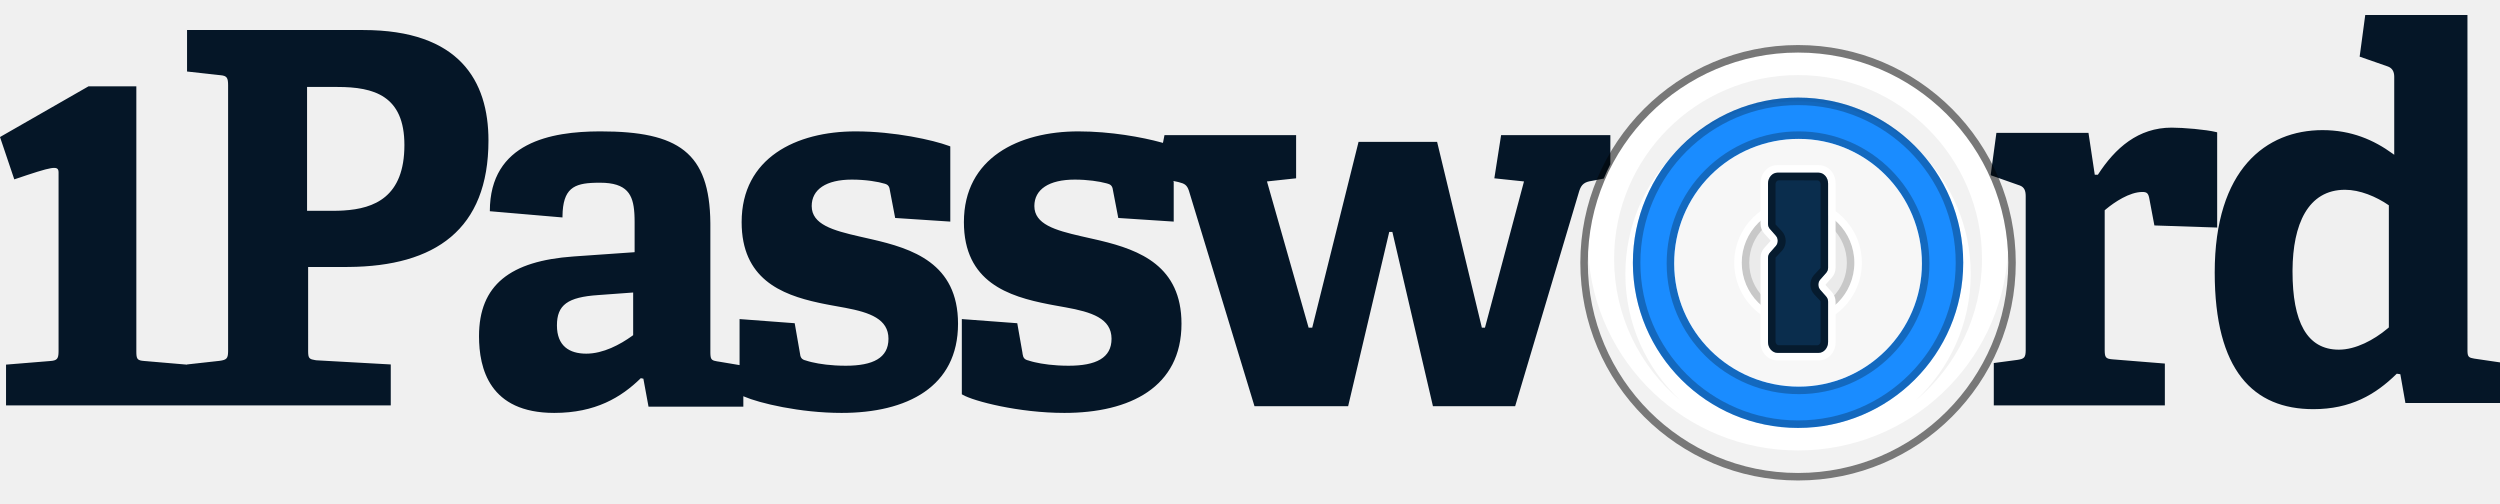
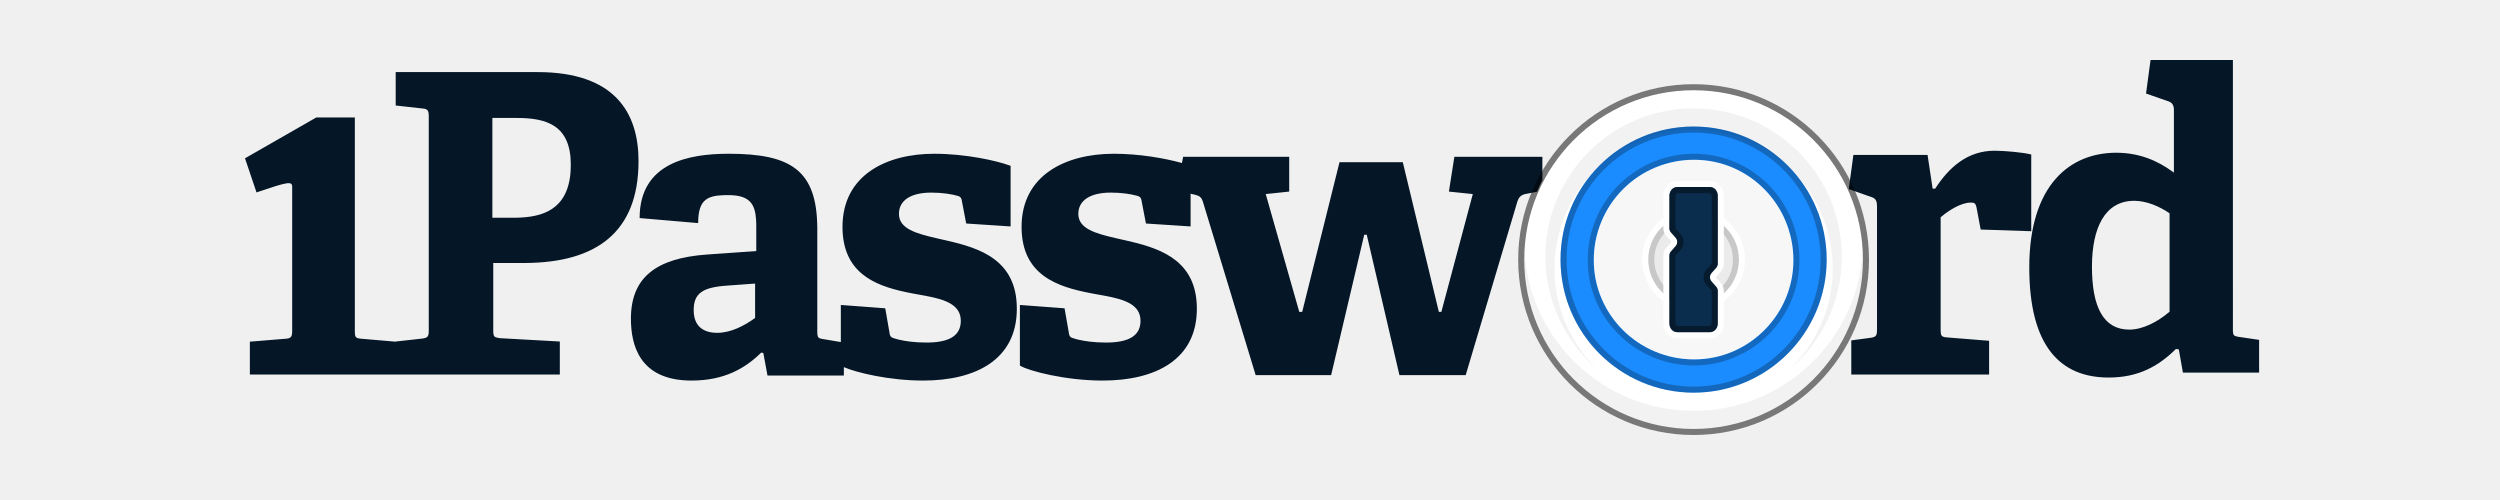
- <svg xmlns="http://www.w3.org/2000/svg" width="666" height="134">
-   <g fill="none" fill-rule="evenodd">
-     <path d="M287.282 35c8.601 0 17.02 1.548 22.093 2.947l.434.121.409-2.068h35.066v11.504l-7.762.832 11.089 38.947h.97l12.335-49.481h20.93l11.92 49.48h.83l10.396-38.946-7.9-.832L399.893 36H429l-.002 7.758a55.716 55.716 0 0 0-1.75 3.809l-3.238.63c-1.865.267-2.706.918-3.26 2.569l-.066.203-17.048 57.243h-21.9l-10.81-46.432h-.832l-10.95 46.432h-24.948L316.732 50.83c-.531-1.593-1.19-1.914-2.708-2.304l-.203-.052-1.222-.262.079.313v10.509l-14.768-.966-1.38-7.184c-.137-1.105-.415-1.657-1.378-1.933l-.441-.127c-1.866-.507-4.953-.978-8.393-.978-6.9 0-10.766 2.624-10.766 7.044 0 4.83 5.523 6.445 12.37 8.016l4.624 1.052.64.152c10.462 2.518 21.562 6.772 21.562 22.133 0 16.852-13.662 23.757-31.19 23.757-12.227 0-24.192-3.142-27.11-4.837l-.218-.135V85l14.768 1.105 1.382 7.873.043.337c.153 1.009.489 1.485 1.612 1.734l.324.103.369.108.412.112.475.117c1.99.47 5.086.942 9.048.942 7.312 0 11.452-2.071 11.452-7.182 0-5.435-5.34-7.127-12.213-8.364l-3.143-.567-1.339-.254c-10.764-2.096-22.636-5.89-22.636-21.891 0-17.127 14.628-24.173 30.498-24.173Zm-127.278 0c20.654 0 29.068 5.553 29.234 24.425l.002.576v33.764l.005.371.012.33.023.302c.106 1.035.484 1.301 1.786 1.504l.37.054 5.585.936V85l14.687 1.105 1.374 7.873c.134 1.243.412 1.796 1.647 2.071l.322.103.366.108.41.112.473.117c1.98.47 5.058.942 8.999.942 7.272 0 11.39-2.071 11.39-7.182 0-5.253-4.964-7.01-11.469-8.239l-3.847-.7-1.33-.254-.965-.193-.94-.199c-10.14-2.198-20.566-6.455-20.566-21.491C197.572 42.046 212.12 35 227.904 35c10.478 0 20.701 2.324 24.846 3.85l.41.156v20.028l-14.687-.966-1.373-7.184c-.135-1.105-.411-1.657-1.37-1.933-1.785-.552-5.079-1.105-8.785-1.105-6.864 0-10.708 2.624-10.708 7.044 0 4.913 5.684 6.499 12.657 8.096l3.265.744c10.843 2.485 23.061 6.354 23.061 22.513 0 16.85-13.588 23.757-31.021 23.757-11.105 0-21.968-2.616-25.982-4.363l-.192-.085v2.79h-25.257l-1.374-7.459-.685-.137c-5.214 5.11-12.078 9.254-23.06 9.254-17.292 0-20.039-11.877-20.039-20.442 0-13.674 8.342-20.037 25.156-21.235l16.296-1.139v-7.863l-.007-.782-.01-.517-.028-.756-.027-.49c-.317-4.924-1.907-8.1-9.124-8.1l-.842.006-.54.011c-5.597.159-8.546 1.507-8.636 8.886l-.002.35-19.355-1.659c0-18.458 16.55-21.216 29.133-21.27h.38ZM657.33 4l.004 89.5.012.32c.067 1.202.382 1.491 1.779 1.71L666 96.542v10.815h-25.198l-1.355-7.666-.948-.137c-5.69 5.613-12.328 9.446-22.217 9.446C600.296 109 590 98.733 590 72.585c0-27.516 13.683-37.92 28.72-37.92 7.67 0 13.663 2.609 18.732 6.3l.37.271V20.428c0-1.297-.487-2.226-1.574-2.669l-.187-.07-7.451-2.6L630.1 4h27.23Zm-78.802 30c3.099 0 9.192.52 11.861 1.185l.264.07v25.363l-16.723-.558-1.394-7.386c-.279-1.254-.697-1.533-1.812-1.533-3.41 0-7.437 2.716-9.642 4.546l-.392.332.001 37.17c.012 1.955.203 2.386 2.04 2.534l13.986 1.128V108h-45.57V96.712l6.27-.836c1.888-.27 2.21-.67 2.23-2.59v-41.03c0-1.463-.38-2.419-1.628-2.866l-.184-.06-7.448-2.623-.06-.138 1.516-11.175h24.527l1.673 11.148h.836C563.478 39.435 569.609 34 578.529 34ZM96.761 8c25.615 0 33.366 13.537 33.366 29.42 0 23.792-14.246 33.507-37.235 33.698l-.7.003H82.086l.002 22.492.008.35.017.322c.088 1.155.445 1.434 1.822 1.646l.367.053 19.797 1.105V108H49.83v-.032l-.06.032H1.607V97.136l11.799-.964c1.794-.128 2.152-.615 2.191-2.356l.004-.393v-47.49c0-1.97-1.48-1.645-11.795 1.85L0 36.506 23.574 23H36.32v70.624l.005.372.012.333c.07 1.363.416 1.703 1.993 1.83l.187.013 11.252.964.06.03v-.077l8.722-.968c1.807-.257 2.17-.634 2.211-2.369l.004-.393V22.78c0-2.001-.26-2.586-2.027-2.748l-.188-.015-8.722-.966V8h46.932Zm71.914 69.925-9.332.684c-8.094.547-10.976 2.6-10.976 8.076 0 5.478 3.294 7.53 7.822 7.53 4.524 0 9.049-2.447 12.195-4.716l.29-.212V77.925Zm456.038-27.368c-9.94 0-13.9 9.308-13.984 21.384l-.002.395c0 13.371 3.802 20.815 12.356 20.815 4.485 0 9.354-2.602 12.99-5.657l.317-.27V54.692c-3.395-2.343-7.74-4.135-11.677-4.135ZM89.897 23.167H81.8v32.99h7.133l.54-.006.796-.018.516-.019.759-.039c8.173-.5 16.19-3.601 16.19-17.44 0-13.143-8.097-15.468-17.837-15.468Z" fill="#051627" />
-     <path d="M423 70c0 30.929 25.072 56 56 56s56-25.071 56-56c0-30.928-25.072-56-56-56s-56 25.072-56 56Z" fill="#FFF" />
-     <path d="M479 26c24.3 0 44 19.7 44 44 0 24.301-19.7 44-44 44s-44-19.699-44-44c0-24.3 19.7-44 44-44" fill="#1A8CFF" />
-     <path d="M421 70c0 32.034 25.967 58 58 58s58-25.966 58-58c0-32.033-25.967-58-58-58s-58 25.967-58 58Zm2 0c0-30.925 25.069-56 56-56s56 25.075 56 56-25.068 56-56 56-56-25.075-56-56Z" fill="#000" fill-rule="nonzero" opacity=".5" />
-     <path d="M534.921 67c.052.993.079 1.994.079 3 0 30.928-25.072 56-56 56s-56-25.072-56-56c0-1.006.027-2.007.079-3 1.559 29.533 26 53 55.921 53 29.69 0 53.985-23.106 55.88-52.318l.041-.682ZM479 20c27.062 0 49 21.938 49 49 0 15.13-6.857 28.657-17.632 37.646C519.37 98.249 525 86.282 525 73c0-25.405-20.595-46-46-46s-46 20.595-46 46c0 13.282 5.629 25.249 14.631 33.646C436.857 97.657 430 84.129 430 69c0-27.062 21.938-49 49-49Z" fill-opacity=".052" fill="#000" />
-     <path d="M479 26c24.304 0 44 19.703 44 44 0 24.298-19.696 44-44 44-24.06 0-43.606-19.31-43.994-43.272L435 70c0-24.297 19.696-44 44-44Zm0 2c-23.196 0-42 18.804-42 42 0 23.197 18.804 42 42 42s42-18.803 42-42c0-23.196-18.804-42-42-42Z" fill="#000" fill-rule="nonzero" opacity=".256" />
-     <path d="M479.223 35A35.096 35.096 0 0 0 444 70.223C444 89.403 459.743 105 479.223 105 498.33 105 514 89.33 514 70.223 514 50.743 498.402 35 479.223 35Zm-.002 2C497.225 37 512 51.775 512 70.221 512 88.226 497.225 103 479.221 103 460.775 103 446 88.226 446 70.221A33.096 33.096 0 0 1 479.221 37Z" fill-opacity=".25" fill="#000" fill-rule="nonzero" />
-     <path d="M479.221 37C497.225 37 512 51.775 512 70.221 512 88.226 497.225 103 479.221 103 460.775 103 446 88.226 446 70.221A33.096 33.096 0 0 1 479.221 37Z" fill="#F7F7F7" />
-     <path d="M494 70c0 8.284-6.716 15-15 15-8.284 0-15-6.716-15-15 0-8.284 6.716-15 15-15 8.284 0 15 6.716 15 15Z" fill-opacity=".05" fill="#000" />
-     <path d="M479 53c-9.389 0-17 7.611-17 17s7.611 17 17 17 17-7.611 17-17-7.611-17-17-17Zm0 2c8.284 0 15 6.716 15 15 0 8.284-6.716 15-15 15-8.284 0-15-6.716-15-15 0-8.284 6.716-15 15-15Z" fill="#FFF" fill-rule="nonzero" />
-     <path d="M479 55c8.284 0 15 6.716 15 15 0 8.284-6.716 15-15 15-8.284 0-15-6.716-15-15 0-8.284 6.716-15 15-15Zm0 2c-7.18 0-13 5.82-13 13s5.82 13 13 13 13-5.82 13-13-5.82-13-13-13Z" fill-opacity=".15" fill="#000" fill-rule="nonzero" />
-     <path d="M484.577 44h-11.154c-2.472 0-4.423 2.165-4.423 4.772v10.792c0 .982.354 1.93.996 2.642l1.64 1.819c.037.042.037.161 0 .204l-1.64 1.818A3.95 3.95 0 0 0 469 68.69v22.539c0 2.607 1.951 4.772 4.423 4.772h11.154c2.472 0 4.423-2.165 4.423-4.772V80.436a3.95 3.95 0 0 0-.996-2.642l-1.64-1.819c-.037-.042-.037-.161 0-.204l1.64-1.818A3.95 3.95 0 0 0 489 71.31V48.772c0-2.607-1.951-4.772-4.423-4.772Zm-.127 2.038c1.408 0 2.55 1.294 2.55 2.89v22.374c0 .51-.18 1-.498 1.362l-1.594 1.806c-.664.752-.664 1.972 0 2.725L486.502 79c.319.361.498.851.498 1.362v10.71c0 1.595-1.142 2.89-2.55 2.89h-10.9c-1.408 0-2.55-1.295-2.55-2.89V68.697c0-.51.18-1 .498-1.362l1.594-1.806c.664-.752.664-1.972 0-2.725L471.498 61a2.064 2.064 0 0 1-.498-1.362v-10.71c0-1.595 1.142-2.89 2.55-2.89h10.9Z" fill="#FFF" fill-rule="nonzero" />
-     <path d="M471 59.62V48.895c0-1.598 1.142-2.894 2.55-2.894h10.9c1.408 0 2.55 1.296 2.55 2.894v22.41a2.07 2.07 0 0 1-.498 1.364l-1.594 1.81c-.664.753-.664 1.974 0 2.728l1.594 1.809c.319.362.498.853.498 1.364v10.727c0 1.598-1.142 2.894-2.55 2.894h-10.9c-1.408 0-2.55-1.296-2.55-2.894v-22.41c0-.511.18-1.002.498-1.364l1.594-1.81c.664-.753.664-1.974 0-2.728l-1.594-1.809a2.07 2.07 0 0 1-.498-1.364Z" fill="#0A2D4D" />
-     <path d="M484.45 46c1.408 0 2.55 1.296 2.55 2.894v22.41a2.07 2.07 0 0 1-.498 1.364l-1.594 1.81c-.664.753-.664 1.974 0 2.728l1.594 1.809c.319.362.498.853.498 1.364v10.727c0 1.598-1.142 2.894-2.55 2.894h-10.9c-1.408 0-2.55-1.296-2.55-2.894v-22.41c0-.511.18-1.002.498-1.364l1.594-1.81c.664-.753.664-1.974 0-2.728l-1.594-1.809a2.07 2.07 0 0 1-.498-1.364V48.894c0-1.598 1.142-2.894 2.55-2.894h10.9Zm-.288 2.054-10.324-.013c-.404 0-.784.38-.833.916l-.005.118v10.63c0 .032.007.059.015.078l.014.023 1.67 1.794c1.306 1.403 1.35 3.601.135 5.059l-.135.153-1.67 1.794a.117.117 0 0 0-.025.058l-.004.043v22.218c0 .559.353.975.752 1.028l.086.006 10.324.013c.404 0 .784-.379.833-.916l.005-.117V80.308a.196.196 0 0 0-.015-.078l-.014-.023-1.67-1.794c-1.306-1.403-1.35-3.6-.135-5.058l.135-.154 1.67-1.794c.01-.01.02-.03.025-.057l.004-.044V49.088c0-.558-.353-.975-.752-1.028l-.086-.006Z" fill-opacity=".4" fill="#000" fill-rule="nonzero" />
-   </g>
+ <svg xmlns="http://www.w3.org/2000/svg" width="500" height="100" viewBox="0 0 500 100" fill="none">
+   <path fill-rule="evenodd" clip-rule="evenodd" d="M222.759 30.75C227.961 30.75 233.054 31.686 236.122 32.532L236.384 32.606L236.632 31.355H257.841V38.313L253.146 38.816L259.853 62.373H260.44L267.901 32.445H280.56L287.77 62.372H288.272L294.56 38.816L289.781 38.313L290.871 31.355H308.476L308.475 36.047C308.093 36.802 307.74 37.57 307.416 38.351L305.458 38.732C304.33 38.894 303.821 39.287 303.486 40.286L303.446 40.409L293.135 75.031H279.889L273.35 46.948H272.847L266.224 75.031H251.135L240.572 40.325C240.251 39.361 239.852 39.167 238.934 38.931L238.811 38.9L238.072 38.741L238.12 38.93V45.287L229.187 44.702L228.353 40.357C228.27 39.689 228.102 39.355 227.519 39.188L227.253 39.111C226.124 38.805 224.257 38.52 222.176 38.52C218.003 38.52 215.665 40.107 215.665 42.78C215.665 45.702 219.005 46.678 223.146 47.629L225.943 48.265L226.33 48.357C232.658 49.88 239.372 52.453 239.372 61.744C239.372 71.936 231.108 76.113 220.507 76.113C213.111 76.113 205.875 74.213 204.11 73.187L203.978 73.106V60.992L212.91 61.66L213.746 66.422L213.772 66.626C213.865 67.236 214.068 67.524 214.747 67.675L214.943 67.737L215.166 67.802L215.415 67.87L215.703 67.941C216.906 68.225 218.779 68.511 221.175 68.511C225.598 68.511 228.102 67.258 228.102 64.167C228.102 60.879 224.872 59.856 220.715 59.108L218.814 58.765L218.004 58.611C211.494 57.344 204.313 55.049 204.313 45.371C204.313 35.012 213.16 30.75 222.759 30.75V30.75ZM145.777 30.75C158.269 30.75 163.358 34.109 163.458 45.523L163.46 45.872V66.293L163.463 66.518L163.47 66.717L163.484 66.9C163.548 67.526 163.777 67.687 164.564 67.81L164.788 67.842L168.166 68.409V60.992L177.049 61.66L177.88 66.422C177.961 67.174 178.129 67.508 178.876 67.675L179.071 67.737L179.293 67.802L179.541 67.87L179.827 67.941C181.024 68.225 182.886 68.511 185.27 68.511C189.668 68.511 192.159 67.258 192.159 64.167C192.159 60.989 189.156 59.927 185.222 59.184L182.895 58.76L182.091 58.606L181.507 58.49L180.938 58.369C174.805 57.04 168.499 54.465 168.499 45.371C168.499 35.012 177.298 30.75 186.845 30.75C193.183 30.75 199.366 32.156 201.873 33.079L202.121 33.173V45.287L193.238 44.702L192.407 40.357C192.326 39.689 192.159 39.355 191.579 39.188C190.499 38.854 188.507 38.52 186.265 38.52C182.114 38.52 179.788 40.107 179.788 42.78C179.788 45.752 183.226 46.711 187.444 47.677L189.419 48.127C195.977 49.63 203.367 51.97 203.367 61.744C203.367 71.935 195.148 76.113 184.604 76.113C177.887 76.113 171.317 74.531 168.889 73.474L168.773 73.423V75.11H153.497L152.666 70.599L152.251 70.516C149.098 73.606 144.946 76.113 138.304 76.113C127.845 76.113 126.183 68.929 126.183 63.749C126.183 55.478 131.229 51.63 141.399 50.905L151.255 50.216V45.46L151.251 44.987L151.245 44.675L151.228 44.217L151.212 43.921C151.02 40.943 150.058 39.022 145.693 39.022L145.184 39.025L144.857 39.032C141.472 39.128 139.688 39.944 139.634 44.407L139.633 44.618L127.926 43.615C127.926 32.451 137.936 30.783 145.547 30.75H145.777V30.75ZM446.579 12L446.581 66.133L446.588 66.327C446.629 67.054 446.819 67.228 447.664 67.361L451.823 67.973V74.514H436.582L435.762 69.878L435.189 69.795C431.747 73.19 427.732 75.508 421.751 75.508C412.082 75.508 405.855 69.298 405.855 53.483C405.855 36.84 414.131 30.547 423.226 30.547C427.865 30.547 431.49 32.125 434.556 34.358L434.779 34.522V21.936C434.779 21.152 434.485 20.59 433.827 20.322L433.714 20.28L429.208 18.707L430.109 12H446.579ZM398.916 30.145C400.791 30.145 404.476 30.46 406.09 30.862L406.25 30.904V46.245L396.135 45.907L395.292 41.44C395.123 40.681 394.87 40.513 394.196 40.513C392.133 40.513 389.698 42.155 388.364 43.262L388.127 43.463L388.128 65.945C388.135 67.127 388.25 67.388 389.361 67.478L397.821 68.16V74.903H370.258V68.076L374.051 67.57C375.193 67.407 375.387 67.165 375.399 66.004V41.187C375.399 40.302 375.17 39.724 374.415 39.454L374.303 39.417L369.799 37.831L369.762 37.747L370.679 30.988H385.514L386.526 37.731H387.032C389.813 33.432 393.522 30.145 398.917 30.145H398.916ZM107.525 14.419C123.018 14.419 127.706 22.607 127.706 32.214C127.706 46.604 119.089 52.48 105.185 52.596L104.761 52.597H98.649L98.65 66.201L98.655 66.413L98.665 66.608C98.718 67.306 98.934 67.475 99.767 67.603L99.989 67.635L111.963 68.304V74.903H79.139V74.884L79.103 74.903H49.972V68.332L57.108 67.749C58.194 67.672 58.41 67.377 58.434 66.324L58.436 66.087V37.363C58.436 36.171 57.541 36.368 51.302 38.482L49 31.661L63.258 23.492H70.968V66.208L70.971 66.433L70.978 66.635C71.02 67.459 71.23 67.665 72.183 67.741L72.297 67.749L79.102 68.332L79.138 68.35V68.304L84.414 67.718C85.507 67.563 85.726 67.335 85.751 66.285L85.754 66.048V23.359C85.754 22.149 85.596 21.795 84.528 21.697L84.414 21.688L79.138 21.103V14.419H107.525ZM151.021 56.713L145.377 57.126C140.481 57.457 138.738 58.699 138.738 62.011C138.738 65.324 140.73 66.566 143.469 66.566C146.205 66.566 148.942 65.085 150.845 63.713L151.021 63.585V56.713H151.021ZM426.851 40.16C420.838 40.16 418.443 45.789 418.393 53.093L418.391 53.332C418.391 61.42 420.691 65.922 425.865 65.922C428.577 65.922 431.522 64.348 433.722 62.5L433.913 62.337V42.66C431.86 41.243 429.232 40.16 426.851 40.16ZM103.373 23.593H98.476V43.547H102.79L103.117 43.543L103.598 43.532L103.91 43.521L104.369 43.497C109.313 43.195 114.162 41.319 114.162 32.949C114.162 24.999 109.264 23.593 103.373 23.593V23.593Z" fill="#051627" />
+   <path fill-rule="evenodd" clip-rule="evenodd" d="M304.847 51.919C304.847 70.626 320.011 85.79 338.718 85.79C357.424 85.79 372.589 70.626 372.589 51.919C372.589 33.213 357.424 18.049 338.718 18.049C320.011 18.049 304.847 33.213 304.847 51.919Z" fill="white" />
+   <path fill-rule="evenodd" clip-rule="evenodd" d="M338.718 25.306C353.415 25.306 365.331 37.222 365.331 51.919C365.331 66.618 353.415 78.532 338.718 78.532C324.02 78.532 312.105 66.618 312.105 51.919C312.105 37.222 324.02 25.306 338.718 25.306Z" fill="#1A8CFF" />
+   <path opacity="0.5" d="M303.637 51.919C303.637 71.295 319.343 87 338.718 87C358.093 87 373.798 71.295 373.798 51.919C373.798 32.545 358.093 16.839 338.718 16.839C319.343 16.839 303.637 32.545 303.637 51.919ZM304.847 51.919C304.847 33.215 320.009 18.048 338.718 18.048C357.426 18.048 372.589 33.215 372.589 51.919C372.589 70.624 357.427 85.79 338.718 85.79C320.009 85.79 304.847 70.624 304.847 51.919Z" fill="black" />
+   <path fill-rule="evenodd" clip-rule="evenodd" d="M372.541 50.105C372.572 50.706 372.589 51.311 372.589 51.919C372.589 70.626 357.424 85.79 338.718 85.79C320.011 85.79 304.847 70.626 304.847 51.919C304.847 51.311 304.863 50.706 304.895 50.105C305.838 67.968 320.62 82.161 338.718 82.161C356.675 82.161 371.37 68.186 372.516 50.517L372.541 50.105ZM338.718 21.677C355.086 21.677 368.355 34.946 368.355 51.315C368.355 60.466 364.207 68.647 357.69 74.084C363.135 69.005 366.54 61.767 366.54 53.734C366.54 38.368 354.084 25.911 338.718 25.911C323.352 25.911 310.895 38.368 310.895 53.734C310.895 61.767 314.3 69.005 319.745 74.084C313.228 68.647 309.081 60.465 309.081 51.315C309.081 34.946 322.35 21.677 338.718 21.677Z" fill="black" fill-opacity="0.052" />
+   <path opacity="0.256" d="M338.718 25.306C353.418 25.306 365.331 37.224 365.331 51.919C365.331 66.616 353.418 78.532 338.718 78.532C324.165 78.532 312.343 66.853 312.108 52.36L312.105 51.919C312.105 37.224 324.018 25.306 338.718 25.306ZM338.718 26.516C324.688 26.516 313.315 37.889 313.315 51.919C313.315 65.95 324.688 77.323 338.718 77.323C352.748 77.323 364.121 65.95 364.121 51.919C364.121 37.889 352.748 26.516 338.718 26.516Z" fill="black" />
+   <path d="M338.853 30.75C336.052 30.74 333.277 31.284 330.688 32.351C328.098 33.418 325.746 34.987 323.766 36.967C321.785 38.947 320.216 41.3 319.149 43.889C318.082 46.479 317.538 49.254 317.548 52.054C317.548 63.655 327.07 73.089 338.853 73.089C350.409 73.089 359.887 63.611 359.887 52.054C359.887 40.272 350.453 30.75 338.853 30.75ZM338.851 31.96C349.741 31.96 358.677 40.896 358.677 52.053C358.677 62.943 349.741 71.879 338.851 71.879C327.695 71.879 318.758 62.943 318.758 52.053C318.748 49.411 319.261 46.794 320.267 44.352C321.273 41.909 322.753 39.69 324.621 37.823C326.489 35.955 328.708 34.475 331.15 33.469C333.593 32.462 336.21 31.95 338.851 31.96V31.96Z" fill="black" fill-opacity="0.25" />
+   <path fill-rule="evenodd" clip-rule="evenodd" d="M338.851 31.96C349.741 31.96 358.677 40.896 358.677 52.053C358.677 62.943 349.741 71.879 338.851 71.879C327.695 71.879 318.758 62.943 318.758 52.053C318.748 49.412 319.261 46.794 320.267 44.352C321.273 41.91 322.753 39.691 324.621 37.823C326.489 35.955 328.708 34.475 331.15 33.469C333.593 32.463 336.21 31.95 338.851 31.96V31.96Z" fill="#F7F7F7" />
+   <path fill-rule="evenodd" clip-rule="evenodd" d="M347.79 51.919C347.79 56.93 343.728 60.992 338.718 60.992C333.707 60.992 329.645 56.93 329.645 51.919C329.645 46.909 333.707 42.847 338.718 42.847C343.728 42.847 347.79 46.909 347.79 51.919Z" fill="black" fill-opacity="0.05" />
+   <path d="M338.718 41.637C333.039 41.637 328.435 46.24 328.435 51.919C328.435 57.598 333.039 62.202 338.718 62.202C344.397 62.202 349 57.598 349 51.919C349 46.24 344.397 41.637 338.718 41.637ZM338.718 42.847C343.728 42.847 347.79 46.909 347.79 51.919C347.79 56.93 343.728 60.992 338.718 60.992C333.707 60.992 329.645 56.93 329.645 51.919C329.645 46.909 333.707 42.847 338.718 42.847Z" fill="white" />
+   <path d="M338.718 42.847C343.728 42.847 347.79 46.909 347.79 51.919C347.79 56.93 343.728 60.992 338.718 60.992C333.707 60.992 329.645 56.93 329.645 51.919C329.645 46.909 333.707 42.847 338.718 42.847ZM338.718 44.056C334.375 44.056 330.855 47.577 330.855 51.919C330.855 56.262 334.375 59.782 338.718 59.782C343.06 59.782 346.581 56.262 346.581 51.919C346.581 47.577 343.06 44.056 338.718 44.056Z" fill="black" fill-opacity="0.15" />
+   <path d="M342.091 36.194H335.345C333.849 36.194 332.669 37.503 332.669 39.08V45.607C332.669 46.201 332.883 46.775 333.272 47.205L334.264 48.305C334.286 48.331 334.286 48.403 334.264 48.429L333.272 49.528C332.881 49.969 332.666 50.538 332.669 51.127V64.76C332.669 66.336 333.849 67.646 335.345 67.646H342.091C343.586 67.646 344.766 66.336 344.766 64.76V58.231C344.769 57.643 344.555 57.074 344.164 56.633L343.172 55.533C343.149 55.508 343.149 55.436 343.172 55.41L344.164 54.31C344.555 53.87 344.769 53.301 344.766 52.712V39.08C344.766 37.503 343.586 36.194 342.091 36.194ZM342.014 37.426C342.866 37.426 343.556 38.209 343.556 39.174V52.707C343.556 53.015 343.448 53.312 343.255 53.531L342.291 54.623C341.889 55.078 341.889 55.816 342.291 56.271L343.255 57.363C343.448 57.581 343.556 57.878 343.556 58.187V64.665C343.556 65.629 342.866 66.412 342.014 66.412H335.421C334.57 66.412 333.879 65.629 333.879 64.665V51.131C333.879 50.823 333.988 50.526 334.18 50.307L335.144 49.215C335.546 48.76 335.546 48.022 335.144 47.567L334.18 46.476C333.983 46.247 333.876 45.954 333.879 45.652V39.174C333.879 38.209 334.57 37.426 335.421 37.426H342.014Z" fill="white" />
+   <path fill-rule="evenodd" clip-rule="evenodd" d="M333.879 45.641V39.154C333.879 38.188 334.57 37.404 335.421 37.404H342.014C342.866 37.404 343.556 38.188 343.556 39.154V52.709C343.559 53.011 343.452 53.304 343.255 53.534L342.291 54.628C341.889 55.084 341.889 55.822 342.291 56.278L343.255 57.373C343.448 57.592 343.556 57.889 343.556 58.198V64.686C343.556 65.652 342.866 66.436 342.014 66.436H335.421C334.57 66.436 333.879 65.652 333.879 64.686V51.131C333.879 50.822 333.988 50.525 334.18 50.306L335.144 49.212C335.546 48.756 335.546 48.017 335.144 47.562L334.18 46.467C333.983 46.238 333.877 45.945 333.879 45.642V45.641Z" fill="#0A2D4D" />
+   <path d="M342.014 37.403C342.866 37.403 343.556 38.187 343.556 39.154V52.708C343.559 53.01 343.452 53.303 343.255 53.533L342.291 54.628C341.889 55.083 341.889 55.822 342.291 56.278L343.255 57.372C343.448 57.591 343.556 57.888 343.556 58.197V64.685C343.556 65.652 342.866 66.436 342.014 66.436H335.421C334.57 66.436 333.879 65.652 333.879 64.685V51.131C333.879 50.822 333.988 50.525 334.18 50.306L335.144 49.211C335.546 48.755 335.546 48.017 335.144 47.561L334.18 46.467C333.983 46.237 333.877 45.944 333.879 45.642V39.154C333.879 38.187 334.57 37.403 335.421 37.403H342.014ZM341.84 38.646L335.596 38.638C335.351 38.638 335.121 38.868 335.092 39.192L335.089 39.263V45.693C335.089 45.712 335.093 45.728 335.098 45.74L335.106 45.754L336.116 46.839C336.906 47.687 336.933 49.017 336.198 49.899L336.116 49.991L335.106 51.076C335.098 51.086 335.093 51.099 335.091 51.111L335.089 51.137V64.576C335.089 64.914 335.302 65.165 335.544 65.197L335.596 65.201L341.84 65.209C342.084 65.209 342.314 64.98 342.344 64.655L342.347 64.584V58.154C342.347 58.138 342.344 58.122 342.338 58.107L342.329 58.093L341.319 57.008C340.529 56.159 340.503 54.831 341.237 53.949L341.319 53.855L342.329 52.77C342.335 52.764 342.341 52.752 342.344 52.736L342.347 52.709V39.271C342.347 38.934 342.133 38.681 341.892 38.649L341.84 38.646Z" fill="black" fill-opacity="0.4" />
</svg>
